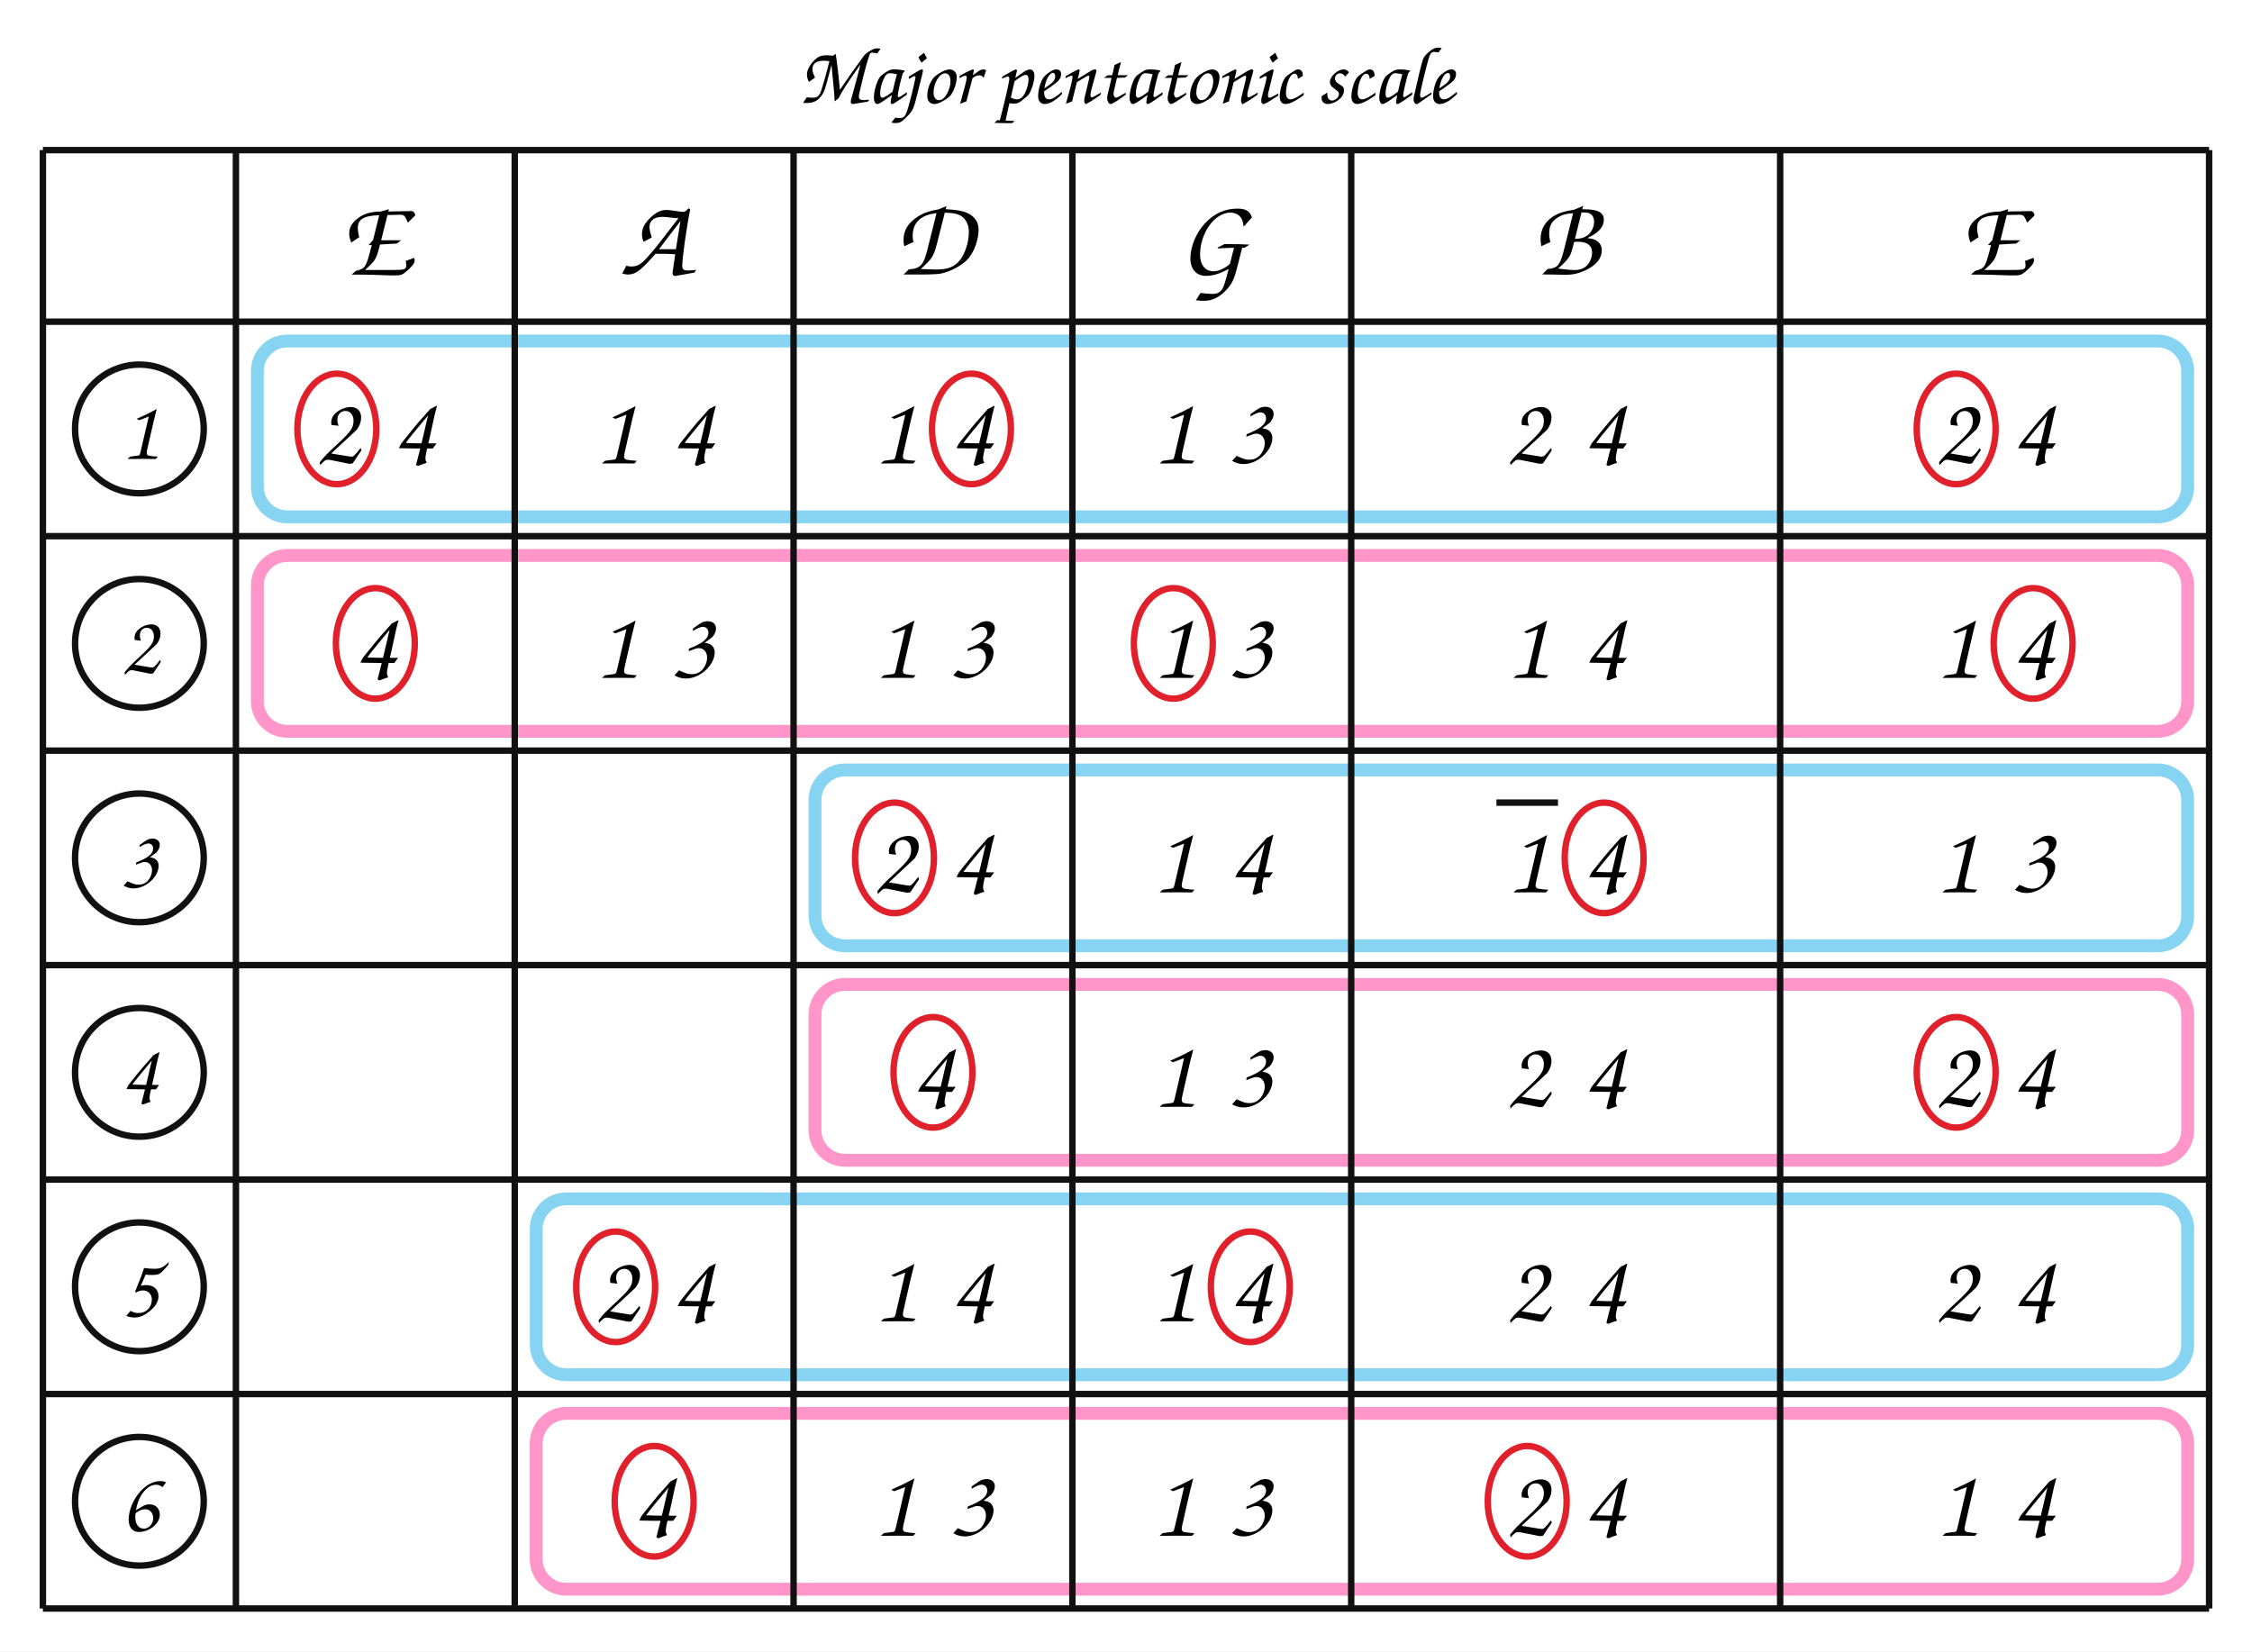
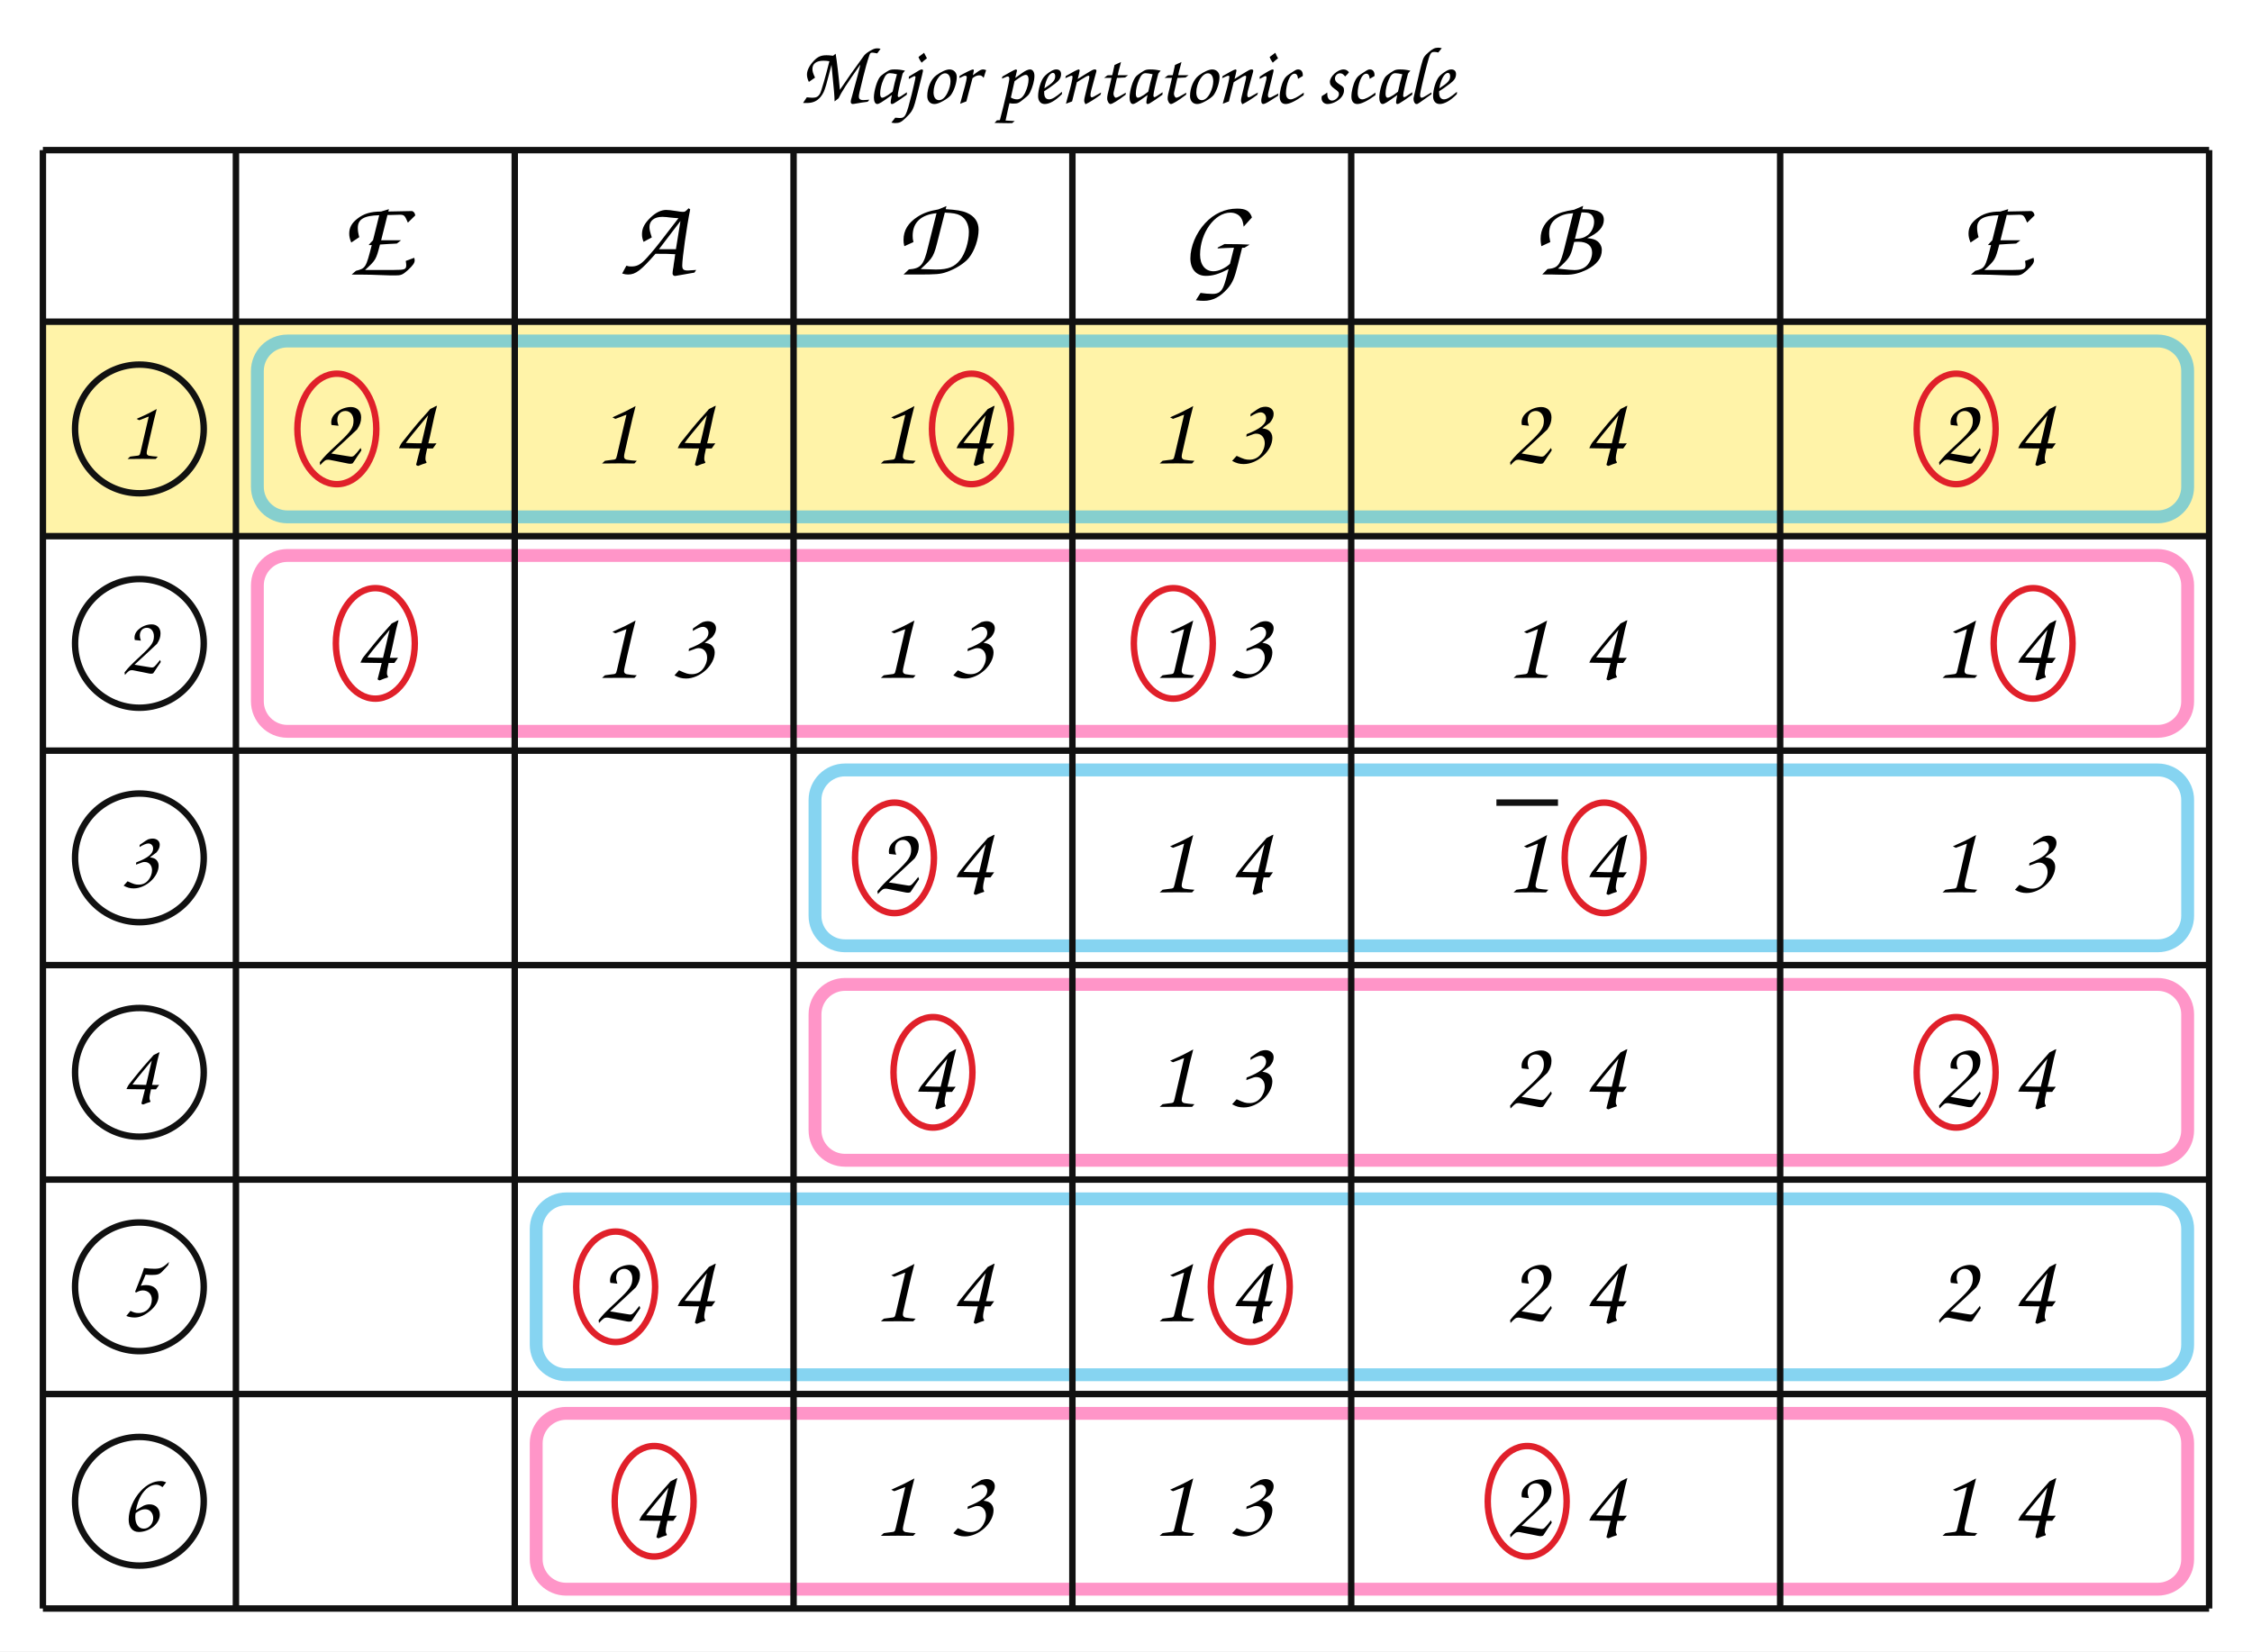
<svg xmlns="http://www.w3.org/2000/svg" viewBox="0 0 1050 770">
  <rect width="100%" height="100%" fill="#fff" />
  <text x="525" y="48" font-size="38" font-family="Segoe Print, Comic Sans MS, cursive" text-anchor="middle">Major pentatonic scale</text>
  <text x="175" y="128" font-size="52" font-family="Segoe Print, Comic Sans MS, cursive" text-anchor="middle">E</text>
  <text x="305" y="128" font-size="52" font-family="Segoe Print, Comic Sans MS, cursive" text-anchor="middle">A</text>
  <text x="435" y="128" font-size="52" font-family="Segoe Print, Comic Sans MS, cursive" text-anchor="middle">D</text>
  <text x="565" y="128" font-size="52" font-family="Segoe Print, Comic Sans MS, cursive" text-anchor="middle">G</text>
  <text x="730" y="128" font-size="52" font-family="Segoe Print, Comic Sans MS, cursive" text-anchor="middle">B</text>
  <text x="930" y="128" font-size="52" font-family="Segoe Print, Comic Sans MS, cursive" text-anchor="middle">E</text>
+   <rect x="20" y="150" width="1010" height="100" fill="#fff3a8" />
  <rect x="120" y="159" width="900" height="82" rx="14" fill="none" stroke="#35b8e8" stroke-width="6" opacity=".6" />
  <circle cx="65" cy="200" r="30" fill="none" stroke="#111" stroke-width="3" />
  <text x="65" y="214" font-size="40" font-family="Segoe Print, Comic Sans MS, cursive" text-anchor="middle">1</text>
  <text x="157.06" y="216.1" font-size="46" font-family="Segoe Print, Comic Sans MS, cursive" text-anchor="middle">2</text>
  <ellipse cx="157.06" cy="200" rx="18.4" ry="25.76" fill="none" stroke="#e0202a" stroke-width="3" />
  <text x="192.94" y="216.1" font-size="46" font-family="Segoe Print, Comic Sans MS, cursive" text-anchor="middle">4</text>
  <text x="287.06" y="216.1" font-size="46" font-family="Segoe Print, Comic Sans MS, cursive" text-anchor="middle">1</text>
  <text x="322.94" y="216.1" font-size="46" font-family="Segoe Print, Comic Sans MS, cursive" text-anchor="middle">4</text>
  <text x="417.06" y="216.1" font-size="46" font-family="Segoe Print, Comic Sans MS, cursive" text-anchor="middle">1</text>
  <text x="452.94" y="216.1" font-size="46" font-family="Segoe Print, Comic Sans MS, cursive" text-anchor="middle">4</text>
  <ellipse cx="452.94" cy="200" rx="18.4" ry="25.76" fill="none" stroke="#e0202a" stroke-width="3" />
  <text x="547.06" y="216.1" font-size="46" font-family="Segoe Print, Comic Sans MS, cursive" text-anchor="middle">1</text>
  <text x="582.94" y="216.1" font-size="46" font-family="Segoe Print, Comic Sans MS, cursive" text-anchor="middle">3</text>
  <text x="712.06" y="216.1" font-size="46" font-family="Segoe Print, Comic Sans MS, cursive" text-anchor="middle">2</text>
  <text x="747.94" y="216.1" font-size="46" font-family="Segoe Print, Comic Sans MS, cursive" text-anchor="middle">4</text>
  <text x="912.06" y="216.1" font-size="46" font-family="Segoe Print, Comic Sans MS, cursive" text-anchor="middle">2</text>
  <ellipse cx="912.06" cy="200" rx="18.4" ry="25.76" fill="none" stroke="#e0202a" stroke-width="3" />
  <text x="947.94" y="216.1" font-size="46" font-family="Segoe Print, Comic Sans MS, cursive" text-anchor="middle">4</text>
  <rect x="120" y="259" width="900" height="82" rx="14" fill="none" stroke="#ff4fa3" stroke-width="6" opacity=".6" />
  <circle cx="65" cy="300" r="30" fill="none" stroke="#111" stroke-width="3" />
  <text x="65" y="314" font-size="40" font-family="Segoe Print, Comic Sans MS, cursive" text-anchor="middle">2</text>
  <text x="175" y="316.1" font-size="46" font-family="Segoe Print, Comic Sans MS, cursive" text-anchor="middle">4</text>
  <ellipse cx="175" cy="300" rx="18.4" ry="25.76" fill="none" stroke="#e0202a" stroke-width="3" />
  <text x="287.06" y="316.1" font-size="46" font-family="Segoe Print, Comic Sans MS, cursive" text-anchor="middle">1</text>
  <text x="322.94" y="316.1" font-size="46" font-family="Segoe Print, Comic Sans MS, cursive" text-anchor="middle">3</text>
  <text x="417.06" y="316.1" font-size="46" font-family="Segoe Print, Comic Sans MS, cursive" text-anchor="middle">1</text>
  <text x="452.94" y="316.1" font-size="46" font-family="Segoe Print, Comic Sans MS, cursive" text-anchor="middle">3</text>
  <text x="547.06" y="316.1" font-size="46" font-family="Segoe Print, Comic Sans MS, cursive" text-anchor="middle">1</text>
  <ellipse cx="547.06" cy="300" rx="18.4" ry="25.76" fill="none" stroke="#e0202a" stroke-width="3" />
  <text x="582.94" y="316.1" font-size="46" font-family="Segoe Print, Comic Sans MS, cursive" text-anchor="middle">3</text>
  <text x="712.06" y="316.1" font-size="46" font-family="Segoe Print, Comic Sans MS, cursive" text-anchor="middle">1</text>
  <text x="747.94" y="316.1" font-size="46" font-family="Segoe Print, Comic Sans MS, cursive" text-anchor="middle">4</text>
  <text x="912.06" y="316.1" font-size="46" font-family="Segoe Print, Comic Sans MS, cursive" text-anchor="middle">1</text>
  <text x="947.94" y="316.1" font-size="46" font-family="Segoe Print, Comic Sans MS, cursive" text-anchor="middle">4</text>
  <ellipse cx="947.94" cy="300" rx="18.4" ry="25.76" fill="none" stroke="#e0202a" stroke-width="3" />
  <rect x="380" y="359" width="640" height="82" rx="14" fill="none" stroke="#35b8e8" stroke-width="6" opacity=".6" />
  <circle cx="65" cy="400" r="30" fill="none" stroke="#111" stroke-width="3" />
  <text x="65" y="414" font-size="40" font-family="Segoe Print, Comic Sans MS, cursive" text-anchor="middle">3</text>
  <text x="417.06" y="416.1" font-size="46" font-family="Segoe Print, Comic Sans MS, cursive" text-anchor="middle">2</text>
  <ellipse cx="417.06" cy="400" rx="18.4" ry="25.76" fill="none" stroke="#e0202a" stroke-width="3" />
  <text x="452.94" y="416.1" font-size="46" font-family="Segoe Print, Comic Sans MS, cursive" text-anchor="middle">4</text>
  <text x="547.06" y="416.1" font-size="46" font-family="Segoe Print, Comic Sans MS, cursive" text-anchor="middle">1</text>
  <text x="582.94" y="416.1" font-size="46" font-family="Segoe Print, Comic Sans MS, cursive" text-anchor="middle">4</text>
  <text x="712.06" y="416.1" font-size="46" font-family="Segoe Print, Comic Sans MS, cursive" text-anchor="middle">1</text>
  <line x1="697.708" x2="726.412" y1="374.24" y2="374.24" stroke="#111" stroke-width="3" />
  <text x="747.94" y="416.1" font-size="46" font-family="Segoe Print, Comic Sans MS, cursive" text-anchor="middle">4</text>
  <ellipse cx="747.94" cy="400" rx="18.4" ry="25.76" fill="none" stroke="#e0202a" stroke-width="3" />
  <text x="912.06" y="416.1" font-size="46" font-family="Segoe Print, Comic Sans MS, cursive" text-anchor="middle">1</text>
  <text x="947.94" y="416.1" font-size="46" font-family="Segoe Print, Comic Sans MS, cursive" text-anchor="middle">3</text>
  <rect x="380" y="459" width="640" height="82" rx="14" fill="none" stroke="#ff4fa3" stroke-width="6" opacity=".6" />
  <circle cx="65" cy="500" r="30" fill="none" stroke="#111" stroke-width="3" />
  <text x="65" y="514" font-size="40" font-family="Segoe Print, Comic Sans MS, cursive" text-anchor="middle">4</text>
  <text x="435" y="516.1" font-size="46" font-family="Segoe Print, Comic Sans MS, cursive" text-anchor="middle">4</text>
  <ellipse cx="435" cy="500" rx="18.4" ry="25.76" fill="none" stroke="#e0202a" stroke-width="3" />
  <text x="547.06" y="516.1" font-size="46" font-family="Segoe Print, Comic Sans MS, cursive" text-anchor="middle">1</text>
  <text x="582.94" y="516.1" font-size="46" font-family="Segoe Print, Comic Sans MS, cursive" text-anchor="middle">3</text>
  <text x="712.06" y="516.1" font-size="46" font-family="Segoe Print, Comic Sans MS, cursive" text-anchor="middle">2</text>
  <text x="747.94" y="516.1" font-size="46" font-family="Segoe Print, Comic Sans MS, cursive" text-anchor="middle">4</text>
  <text x="912.06" y="516.1" font-size="46" font-family="Segoe Print, Comic Sans MS, cursive" text-anchor="middle">2</text>
  <ellipse cx="912.06" cy="500" rx="18.4" ry="25.76" fill="none" stroke="#e0202a" stroke-width="3" />
  <text x="947.94" y="516.1" font-size="46" font-family="Segoe Print, Comic Sans MS, cursive" text-anchor="middle">4</text>
  <rect x="250" y="559" width="770" height="82" rx="14" fill="none" stroke="#35b8e8" stroke-width="6" opacity=".6" />
  <circle cx="65" cy="600" r="30" fill="none" stroke="#111" stroke-width="3" />
  <text x="65" y="614" font-size="40" font-family="Segoe Print, Comic Sans MS, cursive" text-anchor="middle">5</text>
  <text x="287.06" y="616.1" font-size="46" font-family="Segoe Print, Comic Sans MS, cursive" text-anchor="middle">2</text>
  <ellipse cx="287.06" cy="600" rx="18.4" ry="25.76" fill="none" stroke="#e0202a" stroke-width="3" />
  <text x="322.94" y="616.1" font-size="46" font-family="Segoe Print, Comic Sans MS, cursive" text-anchor="middle">4</text>
  <text x="417.06" y="616.1" font-size="46" font-family="Segoe Print, Comic Sans MS, cursive" text-anchor="middle">1</text>
  <text x="452.94" y="616.1" font-size="46" font-family="Segoe Print, Comic Sans MS, cursive" text-anchor="middle">4</text>
  <text x="547.06" y="616.1" font-size="46" font-family="Segoe Print, Comic Sans MS, cursive" text-anchor="middle">1</text>
  <text x="582.94" y="616.1" font-size="46" font-family="Segoe Print, Comic Sans MS, cursive" text-anchor="middle">4</text>
  <ellipse cx="582.94" cy="600" rx="18.4" ry="25.76" fill="none" stroke="#e0202a" stroke-width="3" />
  <text x="712.06" y="616.1" font-size="46" font-family="Segoe Print, Comic Sans MS, cursive" text-anchor="middle">2</text>
  <text x="747.94" y="616.1" font-size="46" font-family="Segoe Print, Comic Sans MS, cursive" text-anchor="middle">4</text>
  <text x="912.06" y="616.1" font-size="46" font-family="Segoe Print, Comic Sans MS, cursive" text-anchor="middle">2</text>
  <text x="947.94" y="616.1" font-size="46" font-family="Segoe Print, Comic Sans MS, cursive" text-anchor="middle">4</text>
  <rect x="250" y="659" width="770" height="82" rx="14" fill="none" stroke="#ff4fa3" stroke-width="6" opacity=".6" />
  <circle cx="65" cy="700" r="30" fill="none" stroke="#111" stroke-width="3" />
  <text x="65" y="714" font-size="40" font-family="Segoe Print, Comic Sans MS, cursive" text-anchor="middle">6</text>
  <text x="305" y="716.1" font-size="46" font-family="Segoe Print, Comic Sans MS, cursive" text-anchor="middle">4</text>
  <ellipse cx="305" cy="700" rx="18.4" ry="25.76" fill="none" stroke="#e0202a" stroke-width="3" />
  <text x="417.06" y="716.1" font-size="46" font-family="Segoe Print, Comic Sans MS, cursive" text-anchor="middle">1</text>
  <text x="452.94" y="716.1" font-size="46" font-family="Segoe Print, Comic Sans MS, cursive" text-anchor="middle">3</text>
  <text x="547.06" y="716.1" font-size="46" font-family="Segoe Print, Comic Sans MS, cursive" text-anchor="middle">1</text>
  <text x="582.94" y="716.1" font-size="46" font-family="Segoe Print, Comic Sans MS, cursive" text-anchor="middle">3</text>
  <text x="712.06" y="716.1" font-size="46" font-family="Segoe Print, Comic Sans MS, cursive" text-anchor="middle">2</text>
  <ellipse cx="712.06" cy="700" rx="18.4" ry="25.76" fill="none" stroke="#e0202a" stroke-width="3" />
  <text x="747.94" y="716.1" font-size="46" font-family="Segoe Print, Comic Sans MS, cursive" text-anchor="middle">4</text>
  <text x="912.06" y="716.1" font-size="46" font-family="Segoe Print, Comic Sans MS, cursive" text-anchor="middle">1</text>
  <text x="947.94" y="716.1" font-size="46" font-family="Segoe Print, Comic Sans MS, cursive" text-anchor="middle">4</text>
  <line x1="20" x2="1030" y1="70" y2="70" stroke="#111" stroke-width="3" />
  <line x1="20" x2="1030" y1="150" y2="150" stroke="#111" stroke-width="3" />
  <line x1="20" x2="1030" y1="250" y2="250" stroke="#111" stroke-width="3" />
  <line x1="20" x2="1030" y1="350" y2="350" stroke="#111" stroke-width="3" />
  <line x1="20" x2="1030" y1="450" y2="450" stroke="#111" stroke-width="3" />
  <line x1="20" x2="1030" y1="550" y2="550" stroke="#111" stroke-width="3" />
  <line x1="20" x2="1030" y1="650" y2="650" stroke="#111" stroke-width="3" />
  <line x1="20" x2="1030" y1="750" y2="750" stroke="#111" stroke-width="3" />
  <line x1="20" x2="20" y1="70" y2="750" stroke="#111" stroke-width="3" />
  <line x1="110" x2="110" y1="70" y2="750" stroke="#111" stroke-width="3" />
  <line x1="240" x2="240" y1="70" y2="750" stroke="#111" stroke-width="3" />
  <line x1="370" x2="370" y1="70" y2="750" stroke="#111" stroke-width="3" />
  <line x1="500" x2="500" y1="70" y2="750" stroke="#111" stroke-width="3" />
  <line x1="630" x2="630" y1="70" y2="750" stroke="#111" stroke-width="3" />
  <line x1="830" x2="830" y1="70" y2="750" stroke="#111" stroke-width="3" />
  <line x1="1030" x2="1030" y1="70" y2="750" stroke="#111" stroke-width="3" />
</svg>
